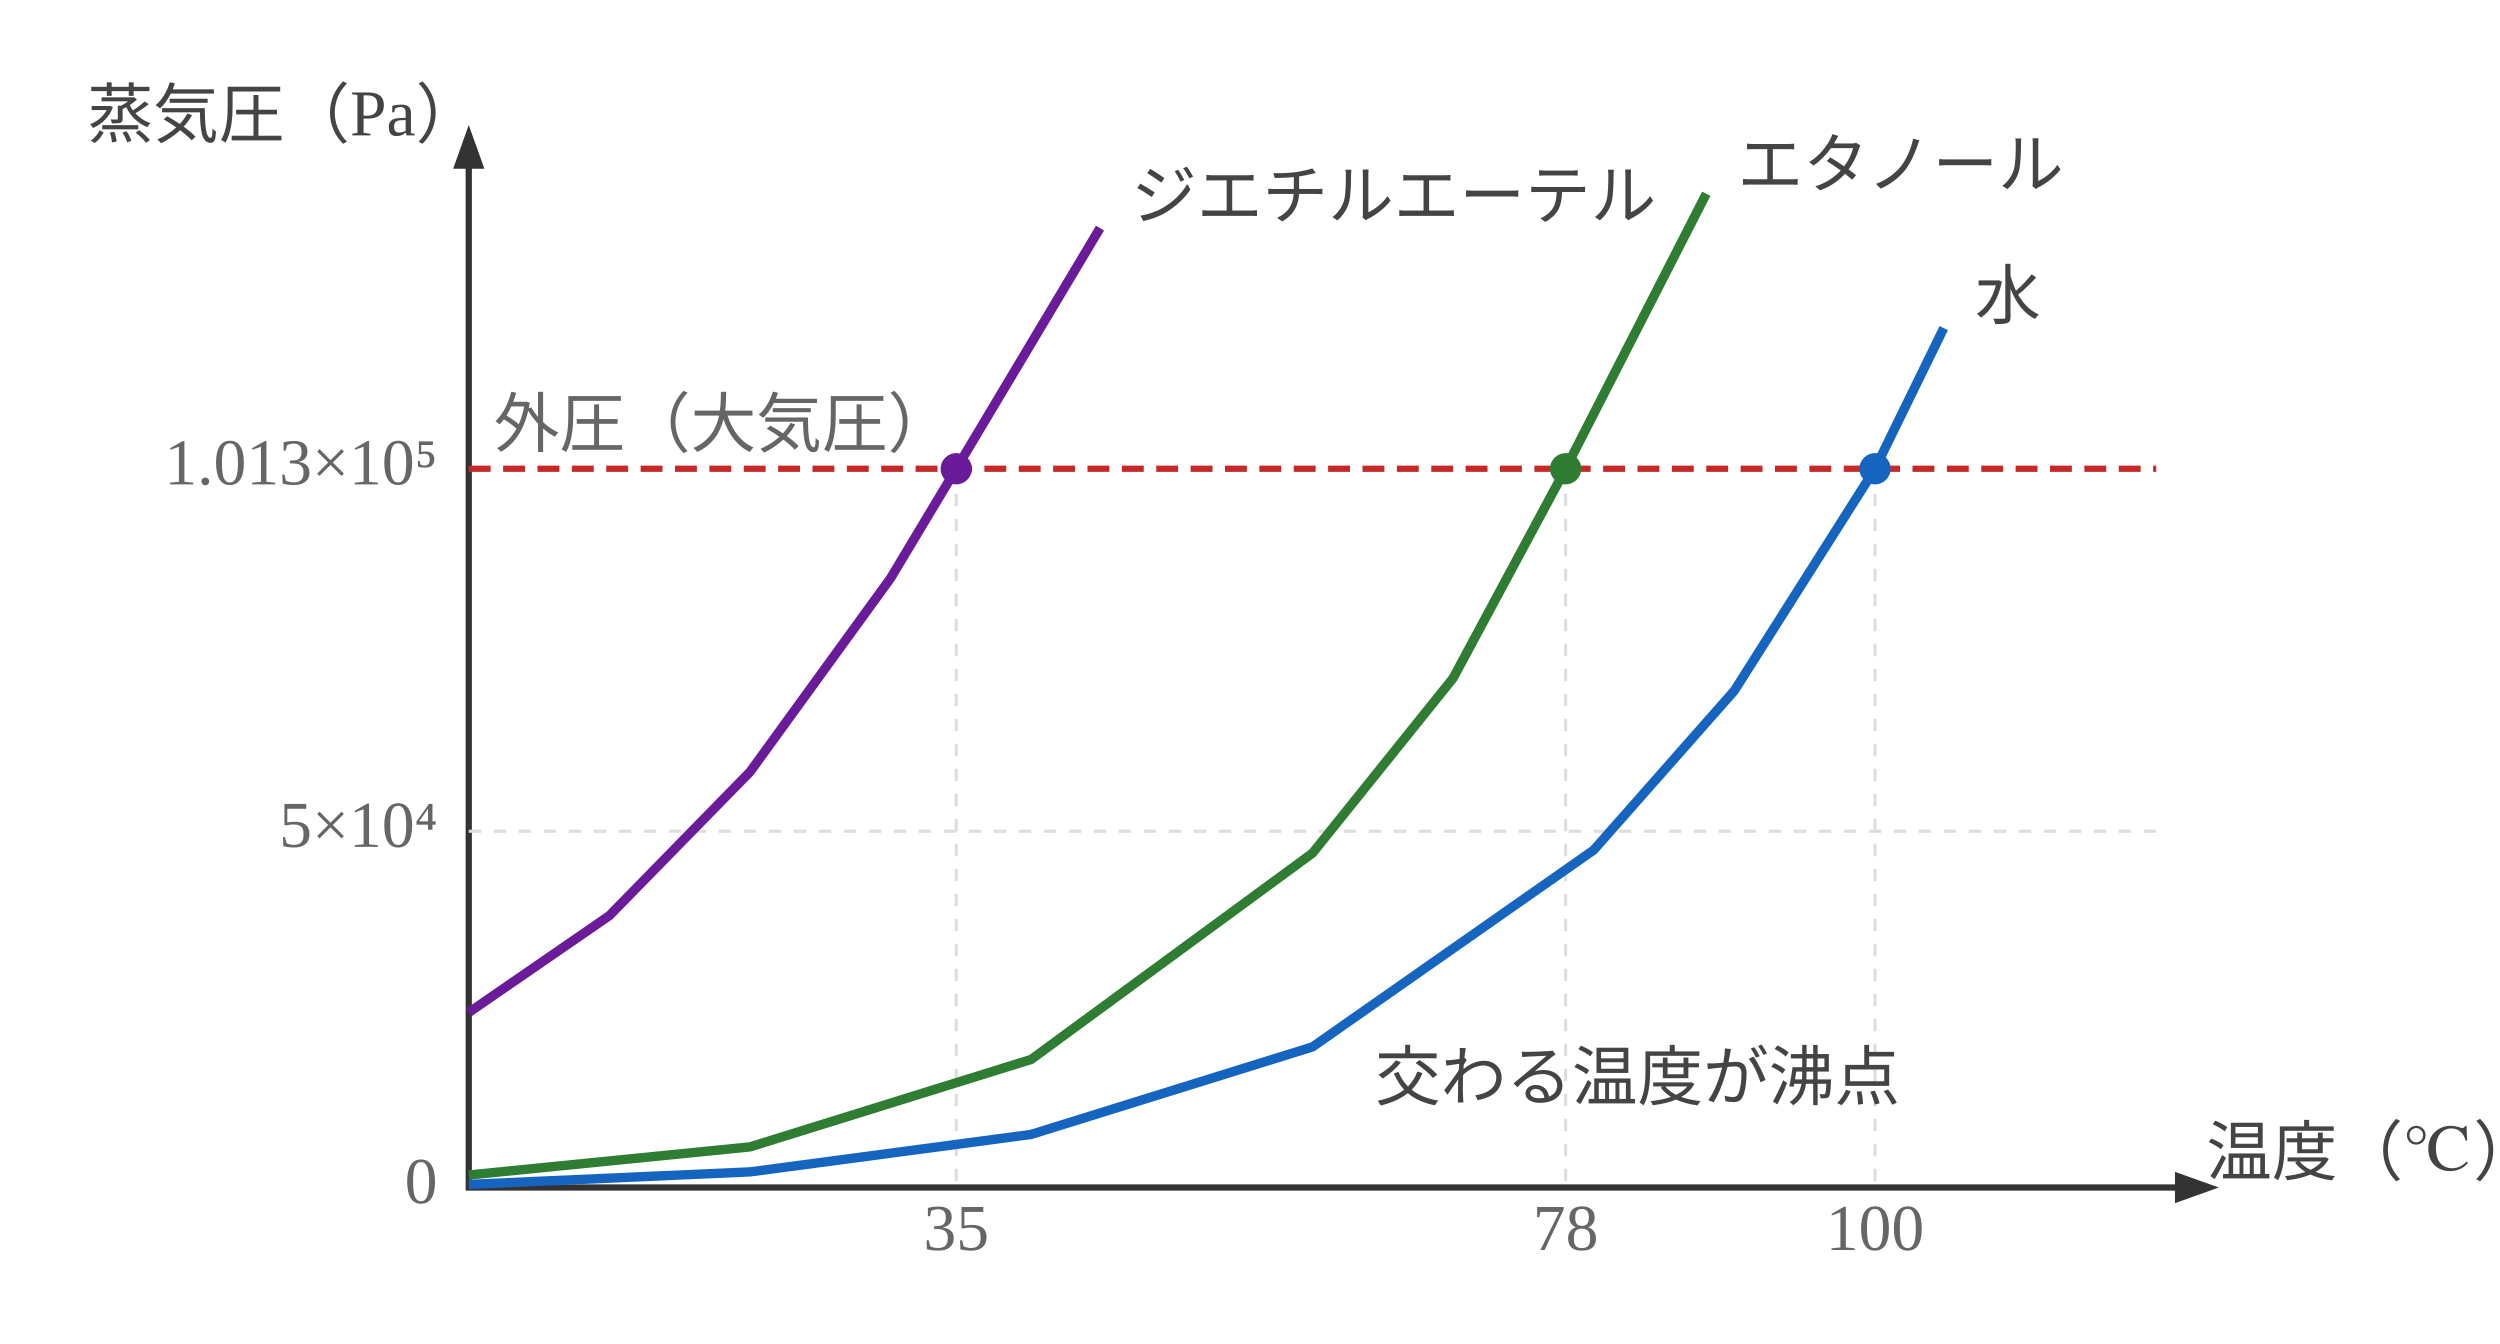
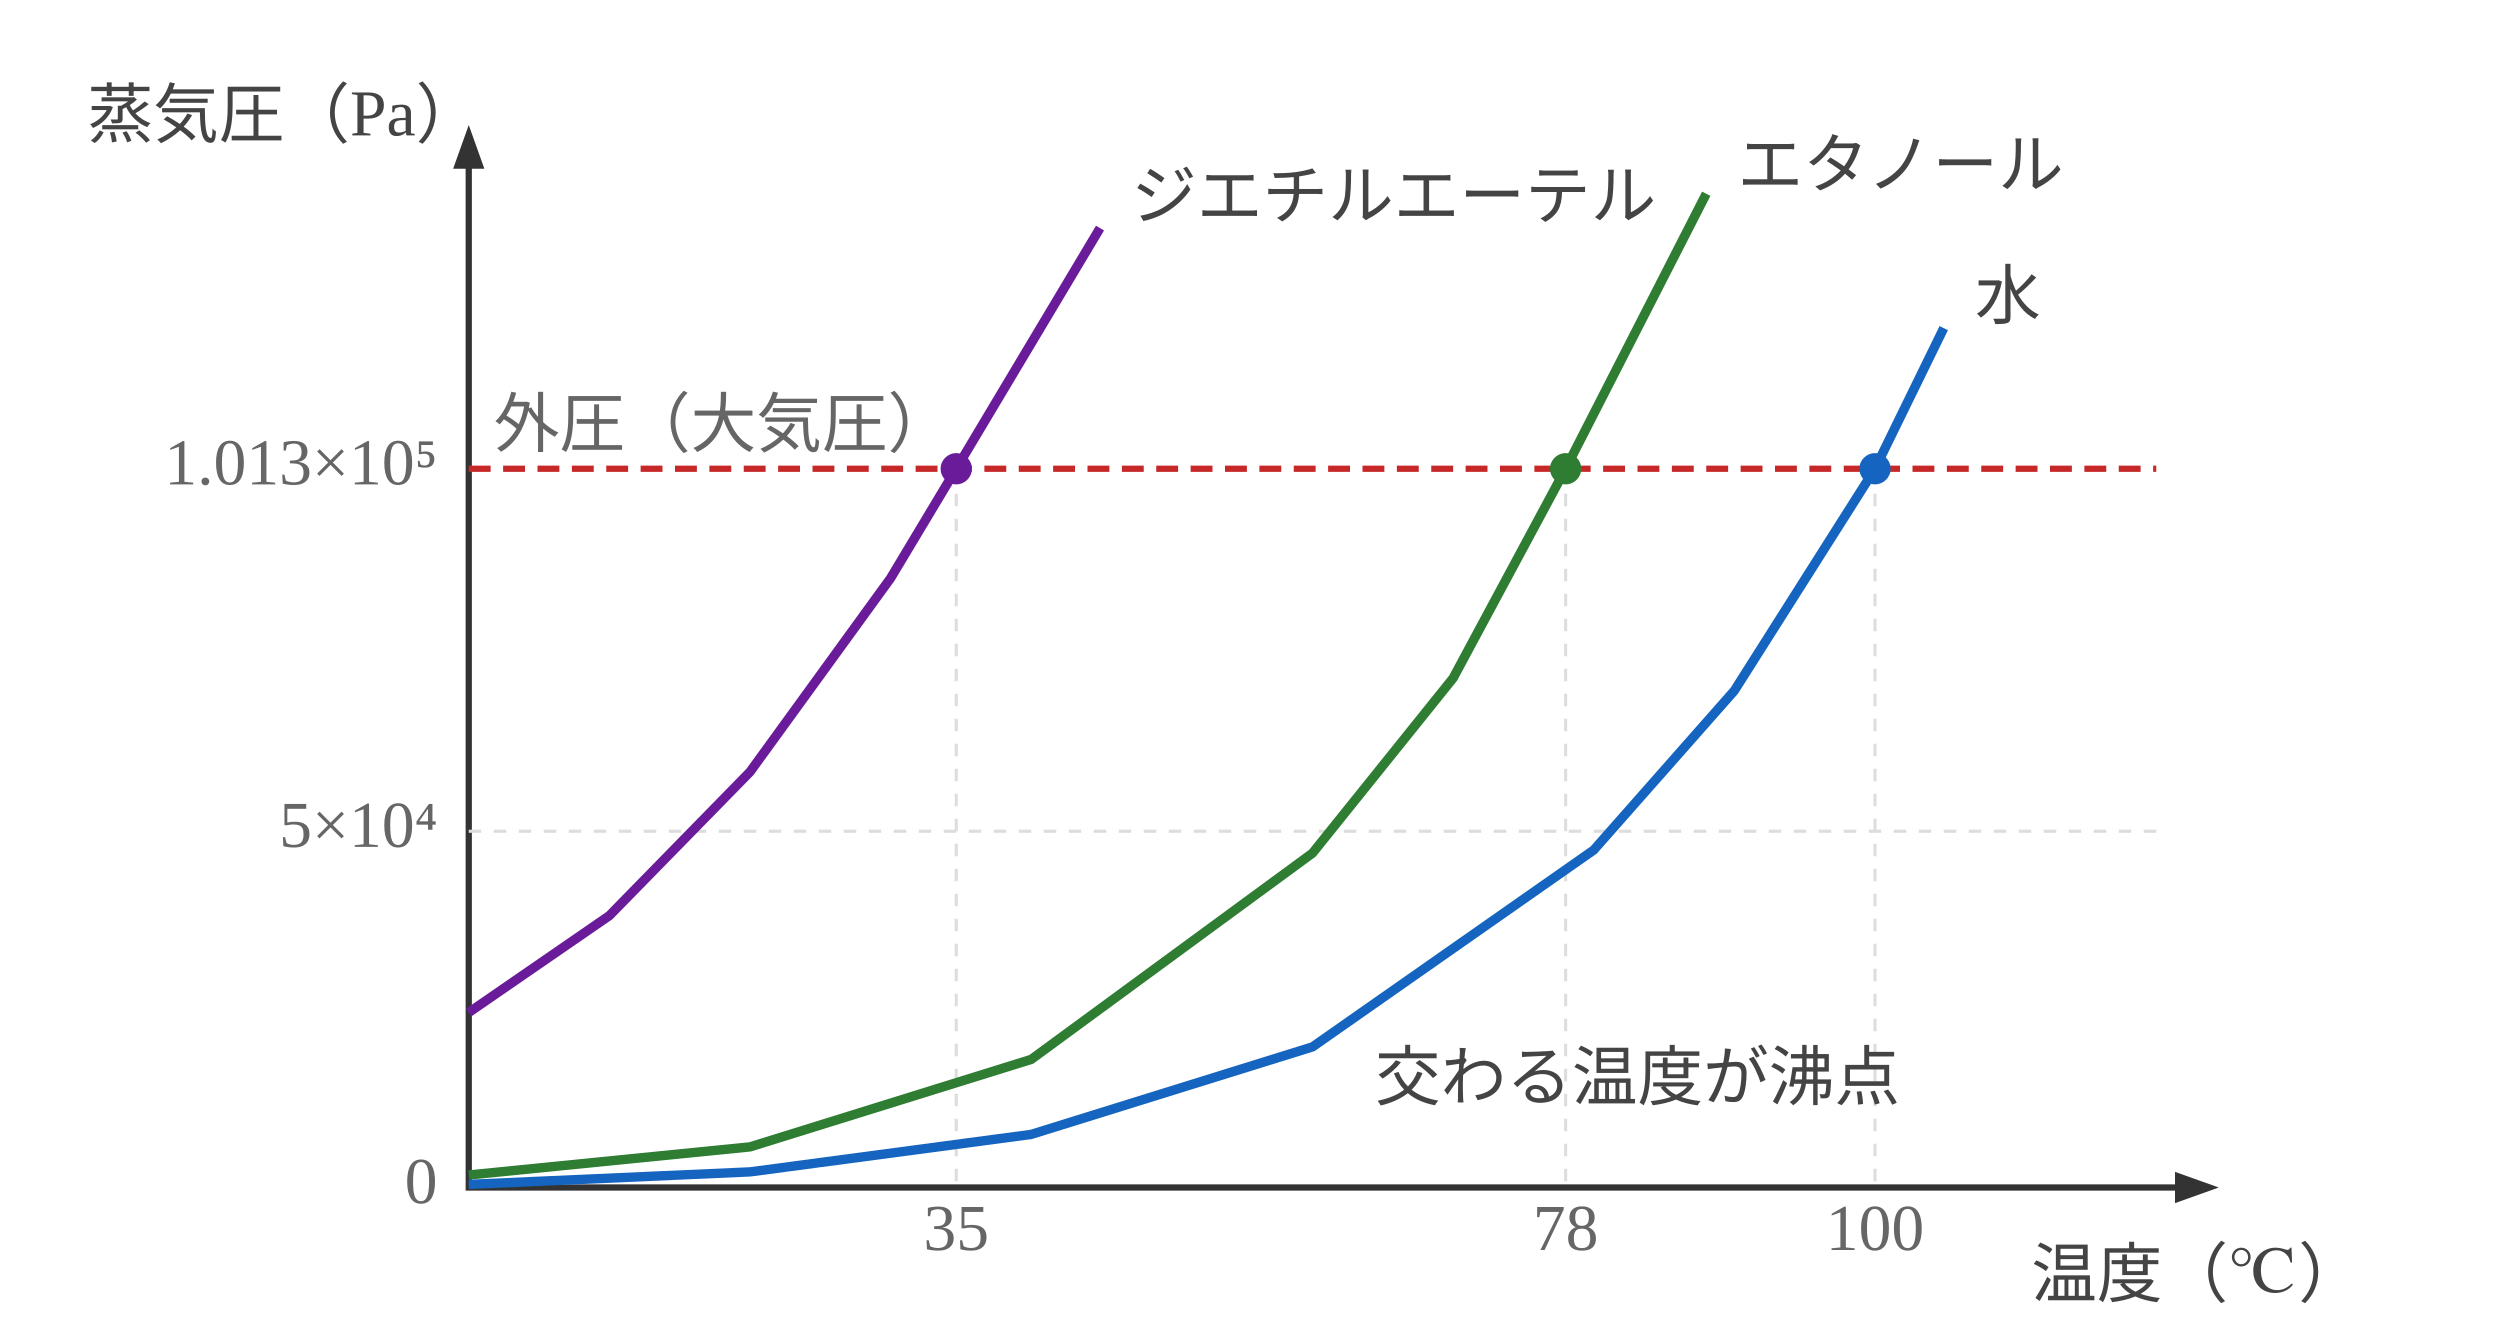
<svg xmlns="http://www.w3.org/2000/svg" width="611.765" height="328.824" viewBox="0 0 800 430" role="img">
  <style>
    .ax { stroke: #333; stroke-width: 2; fill: none; }
    .grid { stroke: #ddd; stroke-width: 1; stroke-dasharray: 4 4; fill: none; }
    .atm { stroke: #c62828; stroke-width: 2; stroke-dasharray: 7 4; fill: none; }
    .w { stroke: #1565c0; stroke-width: 3; fill: none; }
    .e { stroke: #2e7d32; stroke-width: 3; fill: none; }
    .et { stroke: #6a1b9a; stroke-width: 3; fill: none; }
    .lab { font-size: 22px; fill: #222; }
    .small { font-size: 21px; fill: #444; }
    .tick { font-size: 21px; fill: #666; }
  </style>
  <path class="ax" d="M 150 50 L 150 380 L 700 380" />
  <polygon points="150,40 145,54 155,54" fill="#333" />
  <polygon points="710,380 696,375 696,385" fill="#333" />
  <text class="small" x="28" y="44">蒸気圧（Pa）</text>
-   <text class="small" x="706" y="376">温度（℃）</text>
+   <text class="small" x="650" y="415">温度（℃）</text>
  <path class="atm" d="M 150 150 L 690 150" />
  <text class="tick" x="140" y="155" text-anchor="end">1.013×10⁵</text>
  <text class="tick" x="140" y="271" text-anchor="end">5×10⁴</text>
  <text class="tick" x="140" y="385" text-anchor="end">0</text>
  <path class="grid" d="M 150 266 L 690 266" />
  <text class="tick" x="158" y="143" fill="#c62828">外圧（大気圧）</text>
  <path class="grid" d="M 306 150 L 306 380 M 501 150 L 501 380 M 600 150 L 600 380" />
  <text class="tick" x="306" y="400" text-anchor="middle">35</text>
  <text class="tick" x="501" y="400" text-anchor="middle">78</text>
  <text class="tick" x="600" y="400" text-anchor="middle">100</text>
  <polyline class="et" points="150,324 195,293 240,247 285,185 306,150 352,73" />
  <circle cx="306" cy="150" r="5" fill="#6a1b9a" />
  <text class="small" x="362" y="70" fill="#6a1b9a">ジエチルエーテル</text>
  <polyline class="e" points="150,376 240,367 330,339 420,273 465,217 501,150 546,62" />
  <circle cx="501" cy="150" r="5" fill="#2e7d32" />
  <text class="small" x="556" y="60" fill="#2e7d32">エタノール</text>
  <polyline class="w" points="150,379 240,375 330,363 420,335 510,272 555,221 600,150 622,105" />
  <circle cx="600" cy="150" r="5" fill="#1565c0" />
  <text class="small" x="632" y="102" fill="#1565c0">水</text>
  <text class="small" x="440" y="352">交わる温度が沸点</text>
</svg>
